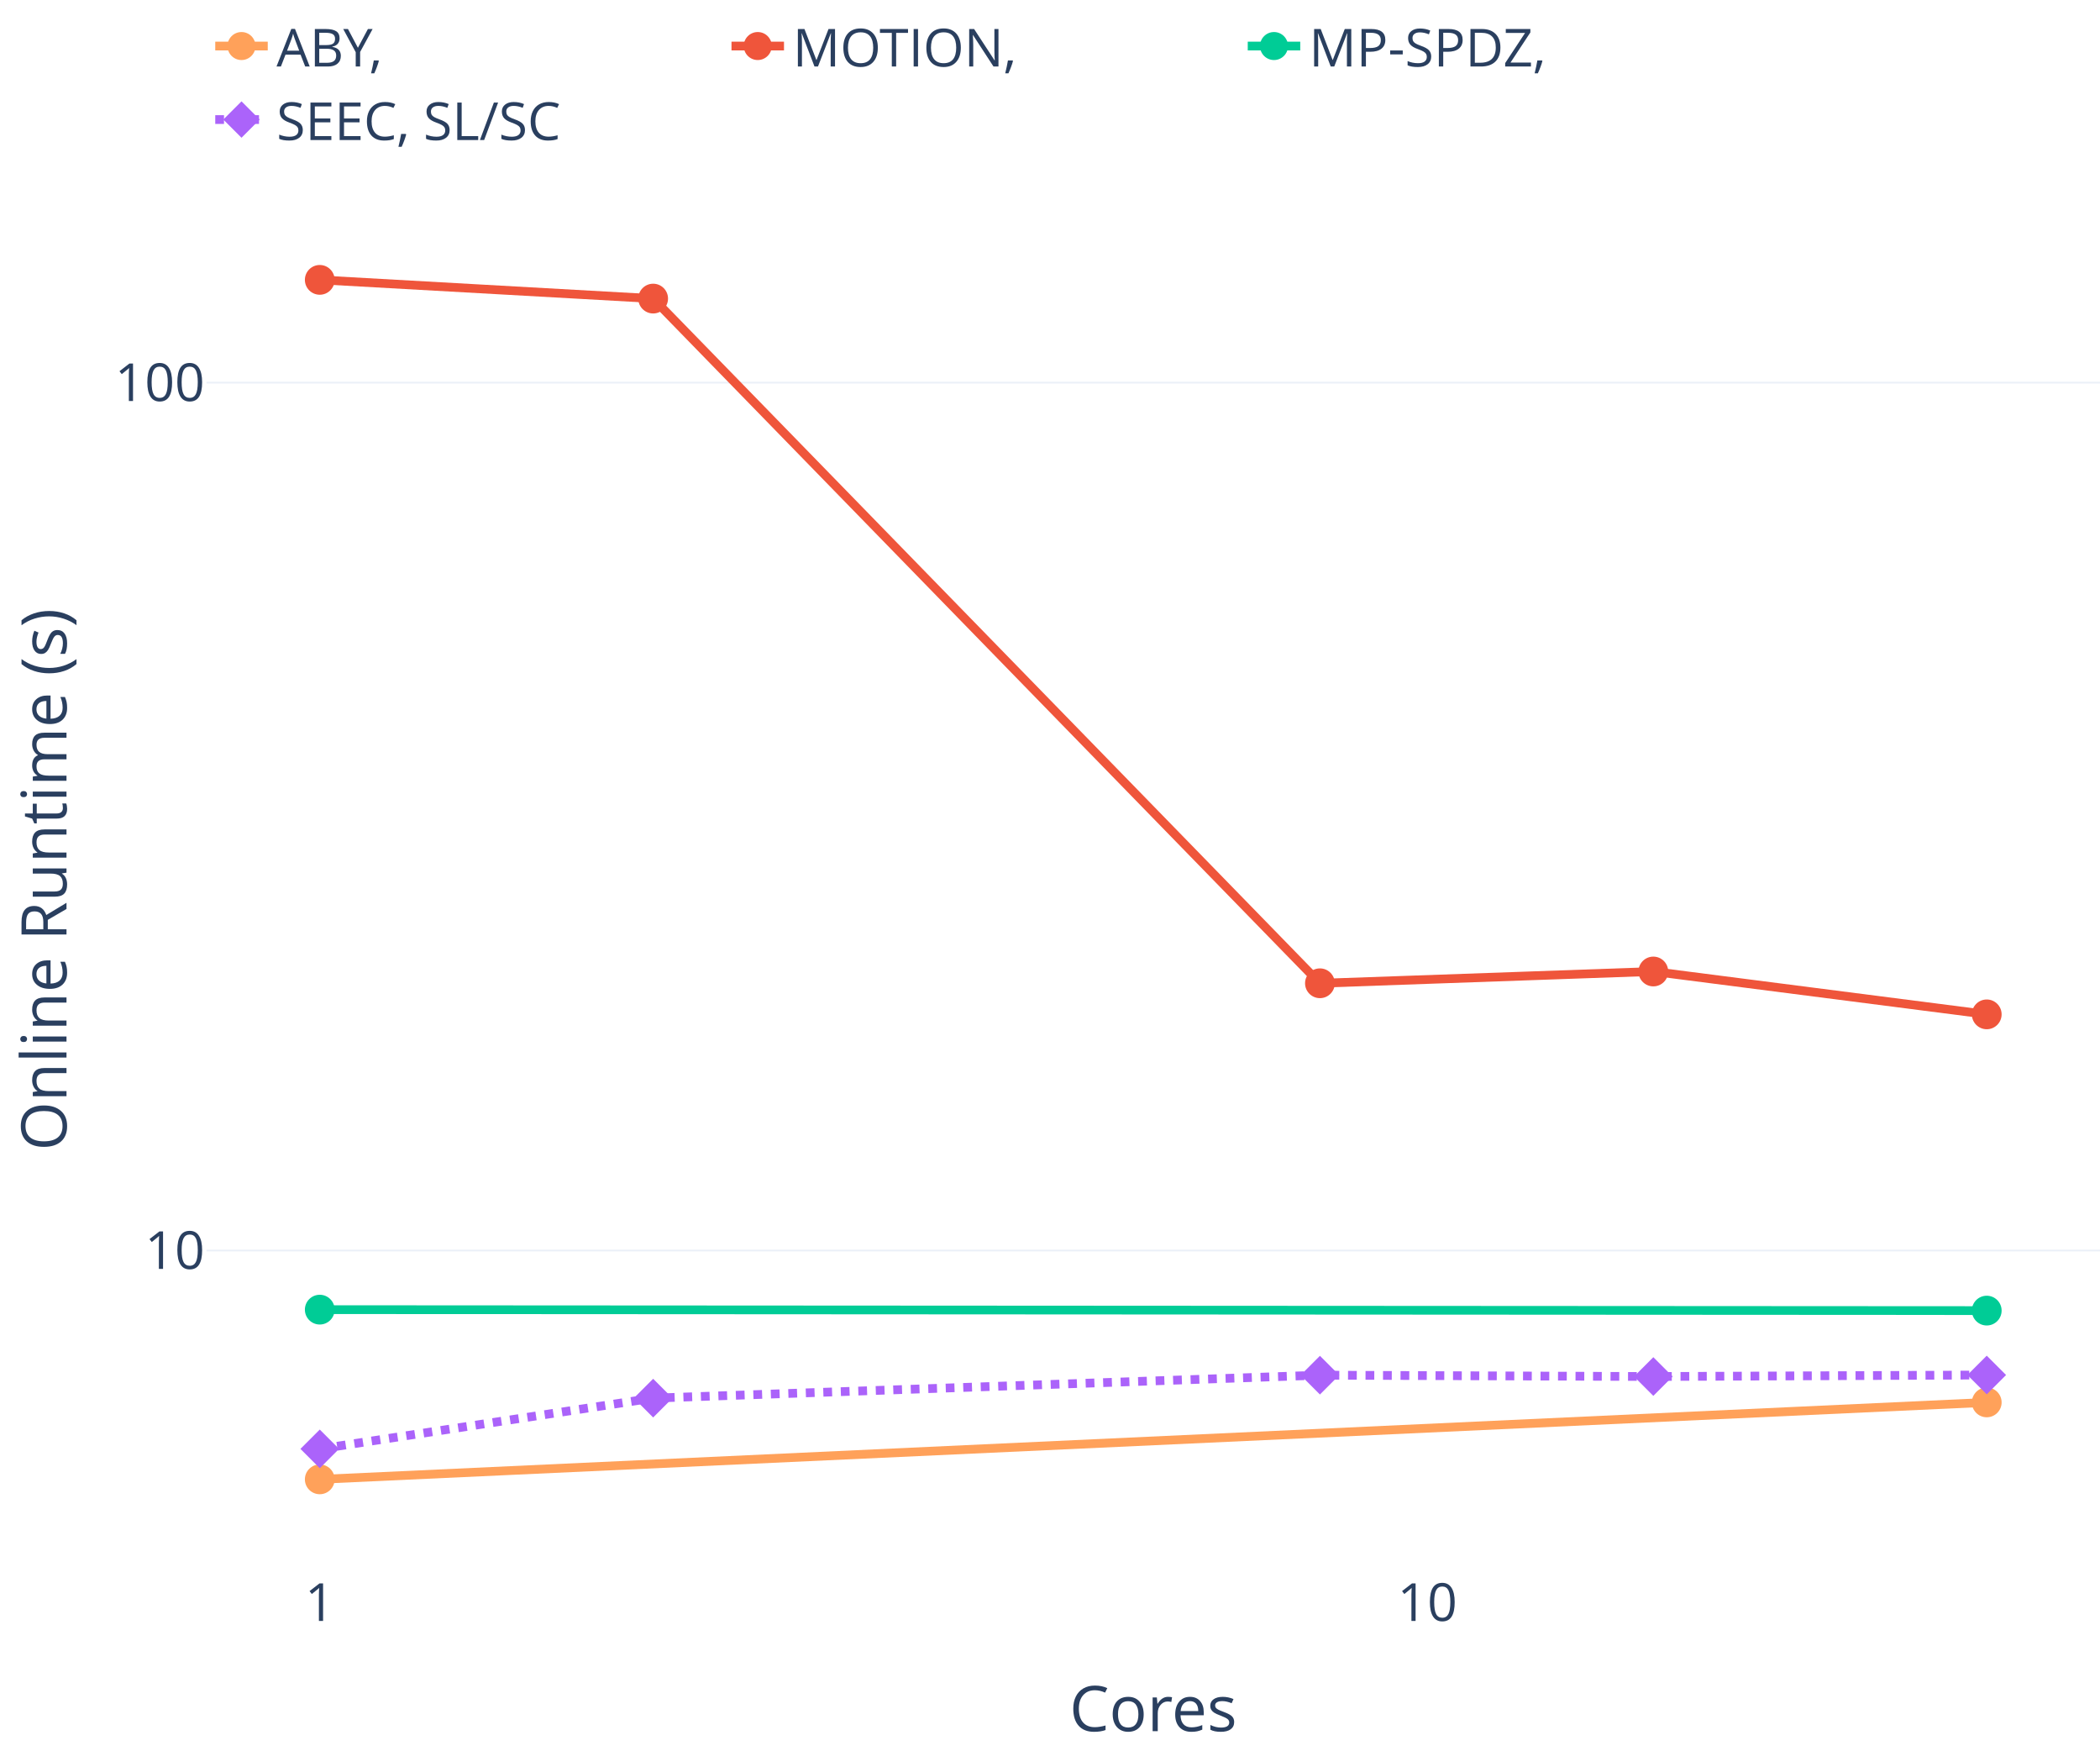
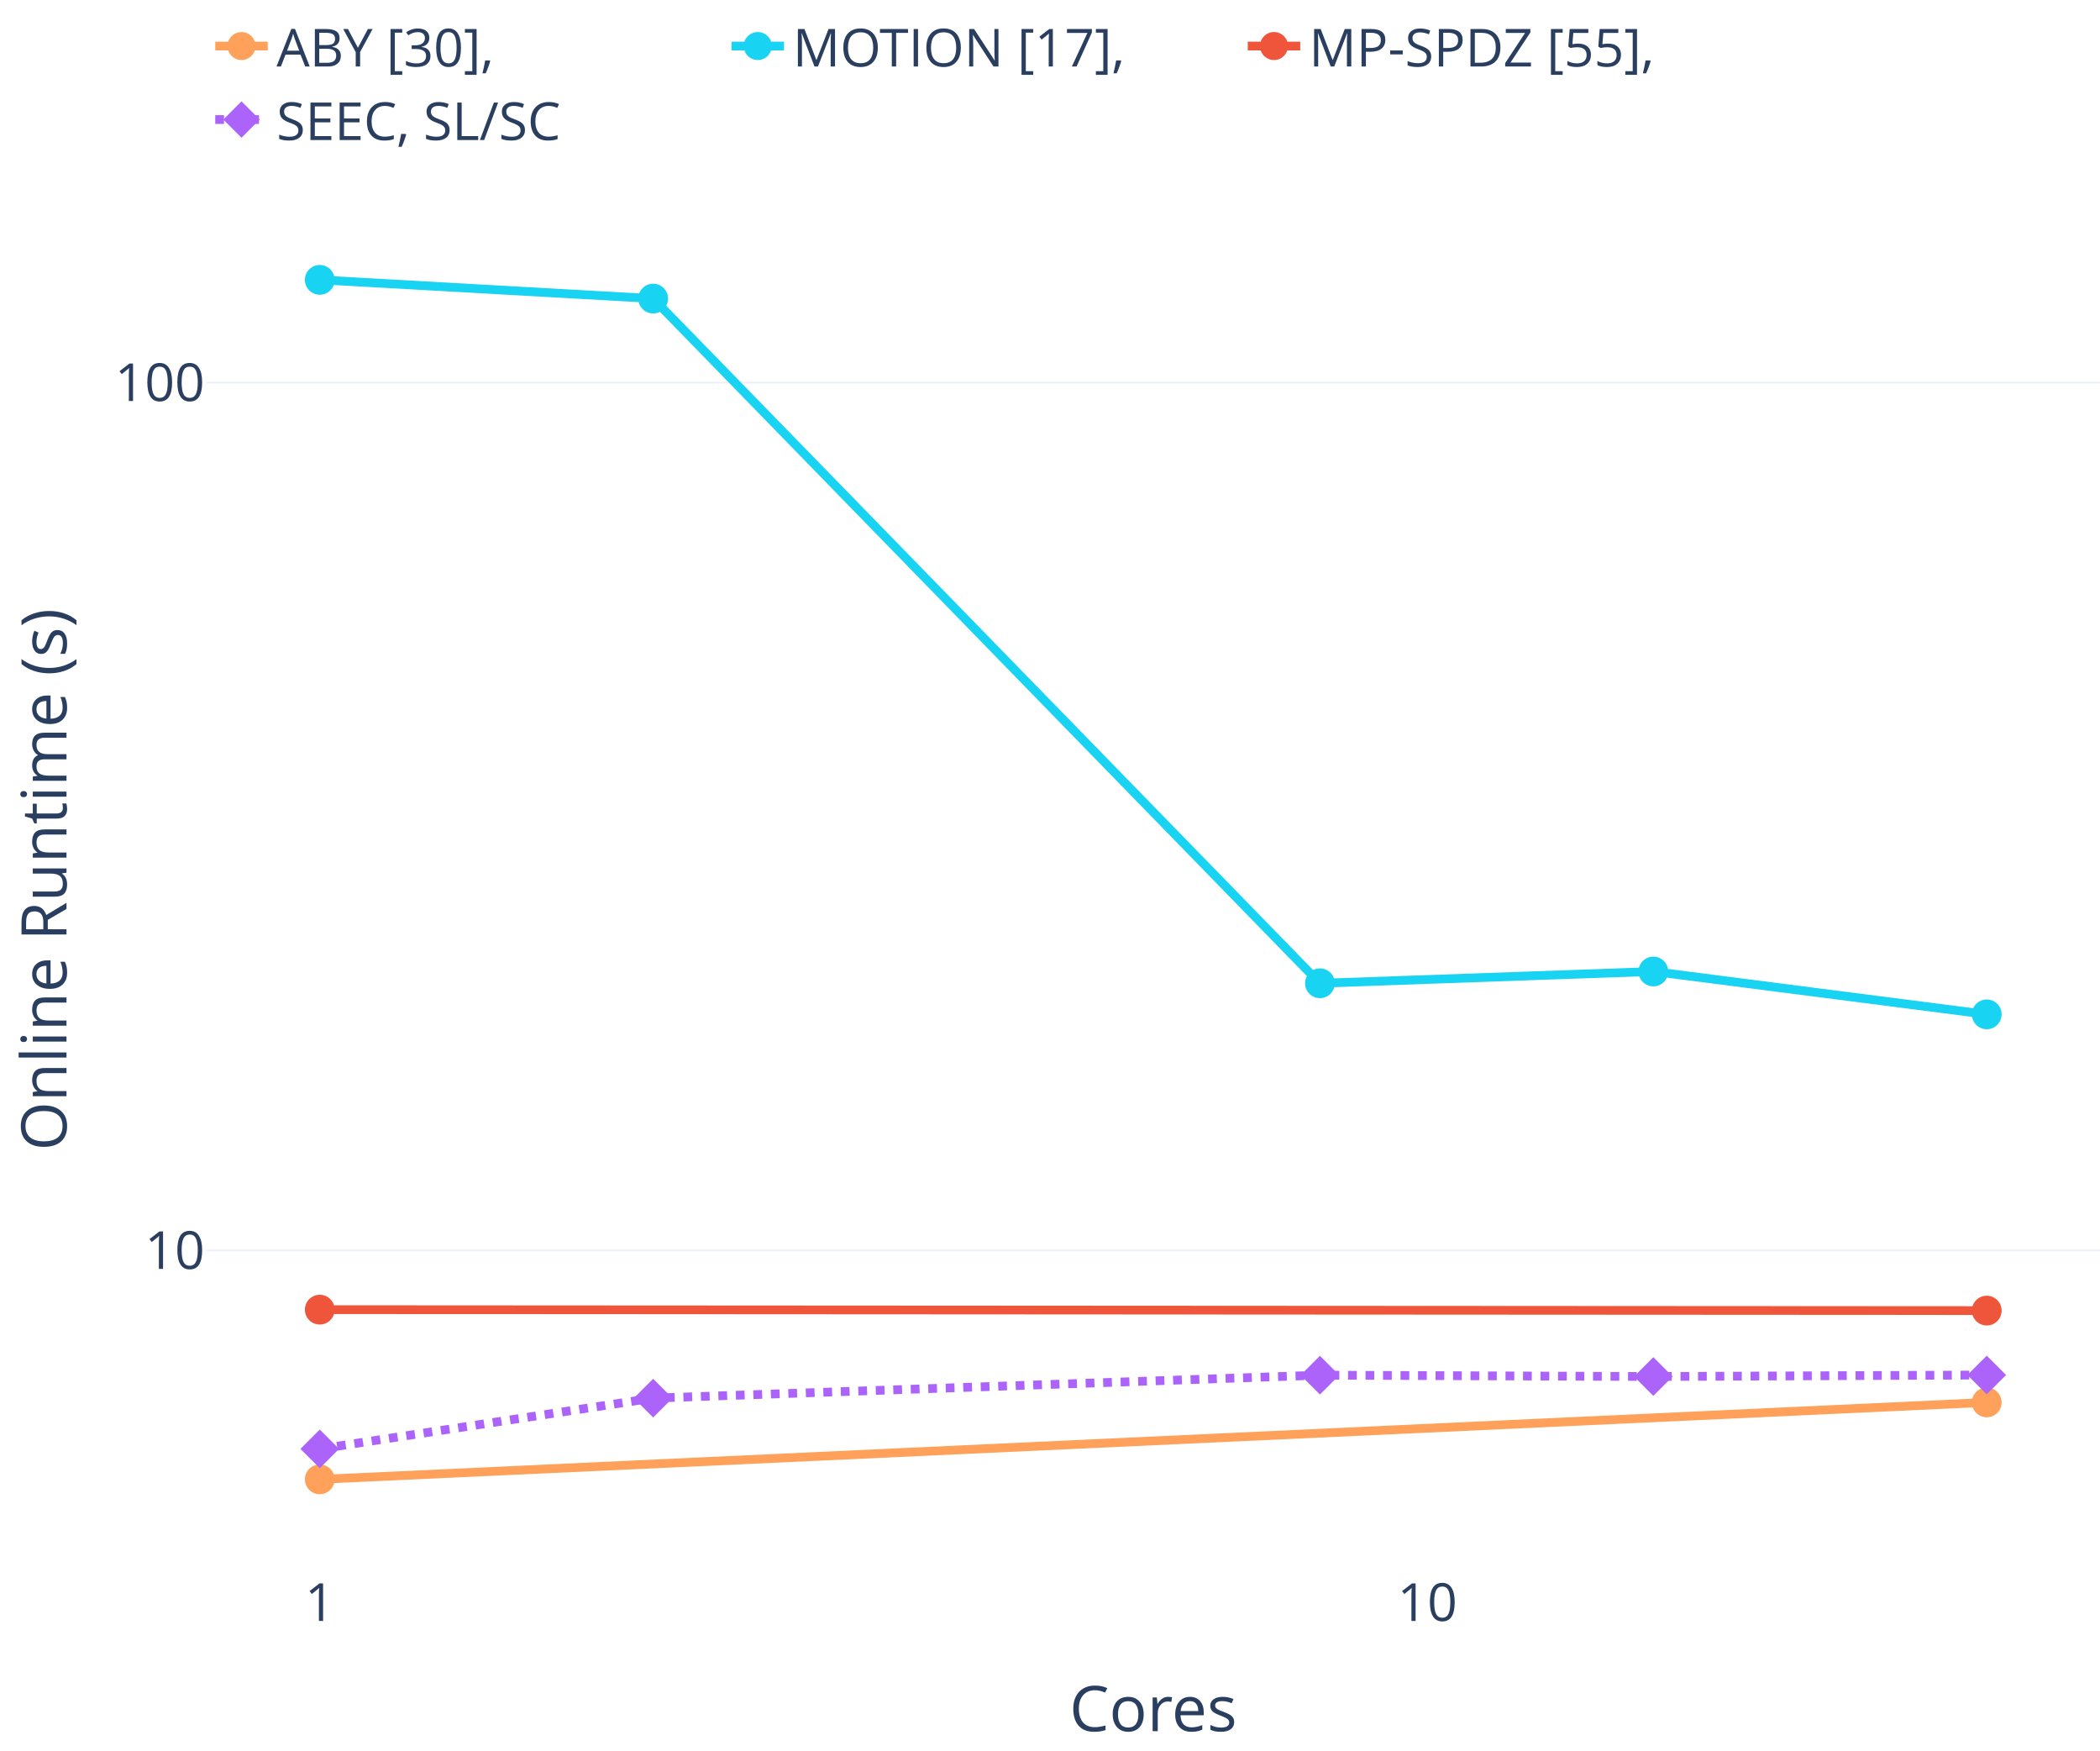
<svg xmlns="http://www.w3.org/2000/svg" class="main-svg" width="1200" height="1000" style="" viewBox="0 0 1200 1000">
  <rect x="0" y="0" width="1200" height="1000" style="fill: rgb(255, 255, 255); fill-opacity: 1;" />
-   <defs id="defs-a28d70">
+   <defs id="defs-457eb0">
    <g class="clips">
-       <clipPath id="clipa28d70xyplot" class="plotclip">
+       <clipPath id="clip457eb0xyplot" class="plotclip">
        <rect width="1082" height="785" />
      </clipPath>
-       <clipPath class="axesclip" id="clipa28d70x">
+       <clipPath class="axesclip" id="clip457eb0x">
        <rect x="118" y="0" width="1082" height="1000" />
      </clipPath>
-       <clipPath class="axesclip" id="clipa28d70y">
+       <clipPath class="axesclip" id="clip457eb0y">
        <rect x="0" y="110" width="1200" height="785" />
      </clipPath>
-       <clipPath class="axesclip" id="clipa28d70xy">
+       <clipPath class="axesclip" id="clip457eb0xy">
        <rect x="118" y="110" width="1082" height="785" />
      </clipPath>
    </g>
    <g class="gradients" />
    <g class="patterns" />
  </defs>
  <g class="bglayer" />
  <g class="layer-below">
    <g class="imagelayer" />
    <g class="shapelayer" />
  </g>
  <g class="cartesianlayer">
    <g class="subplot xy">
      <g class="layer-subplot">
        <g class="shapelayer" />
        <g class="imagelayer" />
      </g>
      <g class="minor-gridlayer">
        <g class="x" />
        <g class="y" />
      </g>
      <g class="gridlayer">
        <g class="x" />
        <g class="y">
          <path class="ygrid crisp" transform="translate(0,714.41)" d="M118,0h1082" style="stroke: rgb(235, 240, 248); stroke-opacity: 1; stroke-width: 1px;" />
          <path class="ygrid crisp" transform="translate(0,218.6)" d="M118,0h1082" style="stroke: rgb(235, 240, 248); stroke-opacity: 1; stroke-width: 1px;" />
        </g>
      </g>
      <g class="zerolinelayer" />
      <path class="xlines-below" />
      <path class="ylines-below" />
      <g class="overlines-below" />
      <g class="xaxislayer-below" />
      <g class="yaxislayer-below" />
      <g class="overaxes-below" />
-       <g class="plot" transform="translate(118,110)" clip-path="url(#clipa28d70xyplot)">
+       <g class="plot" transform="translate(118,110)" clip-path="url(#clip457eb0xyplot)">
        <g class="scatterlayer mlayer">
-           <g class="trace scatter trace08eb11" style="stroke-miterlimit: 2; opacity: 1;">
+           <g class="trace scatter tracec981ca" style="stroke-miterlimit: 2; opacity: 1;">
            <g class="fills" />
            <g class="errorbars" />
            <g class="lines">
              <path class="js-line" d="M64.72,735.13L1017.28,691.17" style="vector-effect: none; fill: none; stroke: rgb(255, 161, 90); stroke-opacity: 1; stroke-width: 5px; opacity: 1;" />
            </g>
            <g class="points">
              <path class="point" transform="translate(64.72,735.13)" d="M8.5,0A8.5,8.5 0 1,1 0,-8.5A8.5,8.5 0 0,1 8.5,0Z" style="opacity: 1; stroke-width: 0px; fill: rgb(255, 161, 90); fill-opacity: 1;" />
              <path class="point" transform="translate(1017.28,691.17)" d="M8.5,0A8.5,8.5 0 1,1 0,-8.5A8.5,8.5 0 0,1 8.5,0Z" style="opacity: 1; stroke-width: 0px; fill: rgb(255, 161, 90); fill-opacity: 1;" />
            </g>
            <g class="text" />
          </g>
-           <g class="trace scatter trace18cc6c" style="stroke-miterlimit: 2; opacity: 1;">
-             <g class="fills" />
-             <g class="errorbars" />
-             <g class="lines">
-               <path class="js-line" d="M64.72,49.88L255.23,60.58L636.25,451.73L826.76,445L1017.28,469.49" style="vector-effect: none; fill: none; stroke: rgb(239, 85, 59); stroke-opacity: 1; stroke-width: 5px; opacity: 1;" />
-             </g>
-             <g class="points">
-               <path class="point" transform="translate(64.72,49.88)" d="M8.5,0A8.5,8.5 0 1,1 0,-8.5A8.5,8.5 0 0,1 8.5,0Z" style="opacity: 1; stroke-width: 0px; fill: rgb(239, 85, 59); fill-opacity: 1;" />
-               <path class="point" transform="translate(255.23,60.58)" d="M8.5,0A8.5,8.5 0 1,1 0,-8.5A8.5,8.5 0 0,1 8.5,0Z" style="opacity: 1; stroke-width: 0px; fill: rgb(239, 85, 59); fill-opacity: 1;" />
-               <path class="point" transform="translate(636.25,451.73)" d="M8.5,0A8.5,8.5 0 1,1 0,-8.5A8.5,8.5 0 0,1 8.5,0Z" style="opacity: 1; stroke-width: 0px; fill: rgb(239, 85, 59); fill-opacity: 1;" />
-               <path class="point" transform="translate(826.76,445)" d="M8.5,0A8.5,8.5 0 1,1 0,-8.5A8.5,8.5 0 0,1 8.5,0Z" style="opacity: 1; stroke-width: 0px; fill: rgb(239, 85, 59); fill-opacity: 1;" />
-               <path class="point" transform="translate(1017.28,469.49)" d="M8.5,0A8.5,8.5 0 1,1 0,-8.5A8.5,8.5 0 0,1 8.5,0Z" style="opacity: 1; stroke-width: 0px; fill: rgb(239, 85, 59); fill-opacity: 1;" />
-             </g>
-             <g class="text" />
-           </g>
-           <g class="trace scatter trace596d6e" style="stroke-miterlimit: 2; opacity: 1;">
-             <g class="fills" />
-             <g class="errorbars" />
-             <g class="lines">
-               <path class="js-line" d="M64.72,638.18L1017.28,638.73" style="vector-effect: none; fill: none; stroke: rgb(0, 204, 150); stroke-opacity: 1; stroke-width: 5px; opacity: 1;" />
-             </g>
-             <g class="points">
-               <path class="point" transform="translate(64.72,638.18)" d="M8.5,0A8.5,8.5 0 1,1 0,-8.5A8.5,8.5 0 0,1 8.5,0Z" style="opacity: 1; stroke-width: 0px; fill: rgb(0, 204, 150); fill-opacity: 1;" />
-               <path class="point" transform="translate(1017.28,638.73)" d="M8.5,0A8.5,8.5 0 1,1 0,-8.5A8.5,8.5 0 0,1 8.5,0Z" style="opacity: 1; stroke-width: 0px; fill: rgb(0, 204, 150); fill-opacity: 1;" />
-             </g>
-             <g class="text" />
-           </g>
-           <g class="trace scatter trace64e7a9" style="stroke-miterlimit: 2; opacity: 1;">
+           <g class="trace scatter tracea2c45b" style="stroke-miterlimit: 2; opacity: 1;">
+             <g class="fills" />
+             <g class="errorbars" />
+             <g class="lines">
+               <path class="js-line" d="M64.72,49.88L255.23,60.58L636.25,451.73L826.76,445L1017.28,469.49" style="vector-effect: none; fill: none; stroke: rgb(25, 211, 243); stroke-opacity: 1; stroke-width: 5px; opacity: 1;" />
+             </g>
+             <g class="points">
+               <path class="point" transform="translate(64.72,49.88)" d="M8.5,0A8.5,8.5 0 1,1 0,-8.5A8.5,8.5 0 0,1 8.5,0Z" style="opacity: 1; stroke-width: 0px; fill: rgb(25, 211, 243); fill-opacity: 1;" />
+               <path class="point" transform="translate(255.23,60.58)" d="M8.5,0A8.5,8.5 0 1,1 0,-8.5A8.5,8.5 0 0,1 8.5,0Z" style="opacity: 1; stroke-width: 0px; fill: rgb(25, 211, 243); fill-opacity: 1;" />
+               <path class="point" transform="translate(636.25,451.73)" d="M8.5,0A8.5,8.5 0 1,1 0,-8.5A8.5,8.5 0 0,1 8.5,0Z" style="opacity: 1; stroke-width: 0px; fill: rgb(25, 211, 243); fill-opacity: 1;" />
+               <path class="point" transform="translate(826.76,445)" d="M8.5,0A8.5,8.5 0 1,1 0,-8.5A8.5,8.5 0 0,1 8.5,0Z" style="opacity: 1; stroke-width: 0px; fill: rgb(25, 211, 243); fill-opacity: 1;" />
+               <path class="point" transform="translate(1017.28,469.49)" d="M8.5,0A8.5,8.5 0 1,1 0,-8.5A8.5,8.5 0 0,1 8.5,0Z" style="opacity: 1; stroke-width: 0px; fill: rgb(25, 211, 243); fill-opacity: 1;" />
+             </g>
+             <g class="text" />
+           </g>
+           <g class="trace scatter tracee2cd37" style="stroke-miterlimit: 2; opacity: 1;">
+             <g class="fills" />
+             <g class="errorbars" />
+             <g class="lines">
+               <path class="js-line" d="M64.72,638.18L1017.28,638.73" style="vector-effect: none; fill: none; stroke: rgb(239, 85, 59); stroke-opacity: 1; stroke-width: 5px; opacity: 1;" />
+             </g>
+             <g class="points">
+               <path class="point" transform="translate(64.72,638.18)" d="M8.5,0A8.5,8.5 0 1,1 0,-8.5A8.5,8.5 0 0,1 8.5,0Z" style="opacity: 1; stroke-width: 0px; fill: rgb(239, 85, 59); fill-opacity: 1;" />
+               <path class="point" transform="translate(1017.28,638.73)" d="M8.5,0A8.5,8.5 0 1,1 0,-8.5A8.5,8.5 0 0,1 8.5,0Z" style="opacity: 1; stroke-width: 0px; fill: rgb(239, 85, 59); fill-opacity: 1;" />
+             </g>
+             <g class="text" />
+           </g>
+           <g class="trace scatter trace002d3d" style="stroke-miterlimit: 2; opacity: 1;">
            <g class="fills" />
            <g class="errorbars" />
            <g class="lines">
              <path class="js-line" d="M64.72,717.73L255.23,688.73L636.25,675.61L826.76,676.39L1017.28,675.52" style="vector-effect: none; fill: none; stroke: rgb(171, 99, 250); stroke-opacity: 1; stroke-dasharray: 5px, 5px; stroke-width: 5px; opacity: 1;" />
            </g>
            <g class="points">
              <path class="point" transform="translate(64.72,717.73)" d="M11.05,0L0,11.05L-11.05,0L0,-11.05Z" style="opacity: 1; stroke-width: 0px; fill: rgb(171, 99, 250); fill-opacity: 1;" />
              <path class="point" transform="translate(255.23,688.73)" d="M11.05,0L0,11.05L-11.05,0L0,-11.05Z" style="opacity: 1; stroke-width: 0px; fill: rgb(171, 99, 250); fill-opacity: 1;" />
              <path class="point" transform="translate(636.25,675.61)" d="M11.05,0L0,11.05L-11.05,0L0,-11.05Z" style="opacity: 1; stroke-width: 0px; fill: rgb(171, 99, 250); fill-opacity: 1;" />
              <path class="point" transform="translate(826.76,676.39)" d="M11.05,0L0,11.05L-11.05,0L0,-11.05Z" style="opacity: 1; stroke-width: 0px; fill: rgb(171, 99, 250); fill-opacity: 1;" />
              <path class="point" transform="translate(1017.28,675.52)" d="M11.05,0L0,11.05L-11.05,0L0,-11.05Z" style="opacity: 1; stroke-width: 0px; fill: rgb(171, 99, 250); fill-opacity: 1;" />
            </g>
            <g class="text" />
          </g>
        </g>
      </g>
      <g class="overplot" />
      <path class="xlines-above crisp" d="M0,0" style="fill: none;" />
      <path class="ylines-above crisp" d="M0,0" style="fill: none;" />
      <g class="overlines-above" />
      <g class="xaxislayer-above">
        <g class="xtick">
          <text text-anchor="middle" x="0" y="926" transform="translate(182.72,0)" style="font-family: 'Open Sans', verdana, arial, sans-serif; font-size: 30px; fill: rgb(42, 63, 95); fill-opacity: 1; white-space: pre; opacity: 1;">1</text>
        </g>
        <g class="xtick">
          <text text-anchor="middle" x="0" y="926" style="font-family: 'Open Sans', verdana, arial, sans-serif; font-size: 30px; fill: rgb(42, 63, 95); fill-opacity: 1; white-space: pre; opacity: 1;" transform="translate(815.59,0)">10</text>
        </g>
      </g>
      <g class="yaxislayer-above">
        <g class="ytick">
          <text text-anchor="end" x="117" y="10.5" transform="translate(0,714.41)" style="font-family: 'Open Sans', verdana, arial, sans-serif; font-size: 30px; fill: rgb(42, 63, 95); fill-opacity: 1; white-space: pre; opacity: 1;">10</text>
        </g>
        <g class="ytick">
          <text text-anchor="end" x="117" y="10.5" style="font-family: 'Open Sans', verdana, arial, sans-serif; font-size: 30px; fill: rgb(42, 63, 95); fill-opacity: 1; white-space: pre; opacity: 1;" transform="translate(0,218.6)">100</text>
        </g>
      </g>
      <g class="overaxes-above" />
    </g>
  </g>
  <g class="polarlayer" />
  <g class="smithlayer" />
  <g class="ternarylayer" />
  <g class="geolayer" />
  <g class="funnelarealayer" />
  <g class="pielayer" />
  <g class="iciclelayer" />
  <g class="treemaplayer" />
  <g class="sunburstlayer" />
  <g class="glimages" />
-   <defs id="topdefs-a28d70">
+   <defs id="topdefs-457eb0">
    <g class="clips" />
-     <clipPath id="legenda28d70">
+     <clipPath id="legend457eb0">
      <rect width="885" height="94" x="0" y="0" />
    </clipPath>
  </defs>
  <g class="layer-above">
    <g class="imagelayer" />
    <g class="shapelayer" />
  </g>
  <g class="infolayer">
    <g class="legend" pointer-events="all" transform="translate(118,0.3)">
      <rect class="bg" shape-rendering="crispEdges" width="885" height="94" x="0" y="0" style="stroke: rgb(68, 68, 68); stroke-opacity: 1; fill: rgb(255, 255, 255); fill-opacity: 1; stroke-width: 0px;" />
-       <g class="scrollbox" transform="" clip-path="url(#legenda28d70)">
+       <g class="scrollbox" transform="" clip-path="url(#legend457eb0)">
        <g class="groups" transform="">
          <g class="traces" transform="translate(0,26)" style="opacity: 1;">
-             <text class="legendtext" text-anchor="start" x="40" y="11.7" style="font-family: 'Open Sans', verdana, arial, sans-serif; font-size: 30px; fill: rgb(42, 63, 95); fill-opacity: 1; white-space: pre;">ABY, </text>
+             <text class="legendtext" text-anchor="start" x="40" y="11.7" style="font-family: 'Open Sans', verdana, arial, sans-serif; font-size: 30px; fill: rgb(42, 63, 95); fill-opacity: 1; white-space: pre;">ABY [30], </text>
            <g class="layers" style="opacity: 1;">
              <g class="legendfill" />
              <g class="legendlines">
                <path class="js-line" d="M5,0h30" style="fill: none; stroke: rgb(255, 161, 90); stroke-opacity: 1; stroke-width: 5px;" />
              </g>
              <g class="legendsymbols">
                <g class="legendpoints">
                  <path class="scatterpts" transform="translate(20,0)" d="M8,0A8,8 0 1,1 0,-8A8,8 0 0,1 8,0Z" style="opacity: 1; stroke-width: 0px; fill: rgb(255, 161, 90); fill-opacity: 1;" />
                </g>
              </g>
            </g>
            <rect class="legendtoggle" x="0" y="-21" width="292.5" height="42" style="fill: rgb(0, 0, 0); fill-opacity: 0;" />
          </g>
        </g>
        <g class="groups" transform="translate(295,0)">
          <g class="traces" transform="translate(0,26)" style="opacity: 1;">
-             <text class="legendtext" text-anchor="start" x="40" y="11.7" style="font-family: 'Open Sans', verdana, arial, sans-serif; font-size: 30px; fill: rgb(42, 63, 95); fill-opacity: 1; white-space: pre;">MOTION, </text>
+             <text class="legendtext" text-anchor="start" x="40" y="11.7" style="font-family: 'Open Sans', verdana, arial, sans-serif; font-size: 30px; fill: rgb(42, 63, 95); fill-opacity: 1; white-space: pre;">MOTION [17], </text>
+             <g class="layers" style="opacity: 1;">
+               <g class="legendfill" />
+               <g class="legendlines">
+                 <path class="js-line" d="M5,0h30" style="fill: none; stroke: rgb(25, 211, 243); stroke-opacity: 1; stroke-width: 5px;" />
+               </g>
+               <g class="legendsymbols">
+                 <g class="legendpoints">
+                   <path class="scatterpts" transform="translate(20,0)" d="M8,0A8,8 0 1,1 0,-8A8,8 0 0,1 8,0Z" style="opacity: 1; stroke-width: 0px; fill: rgb(25, 211, 243); fill-opacity: 1;" />
+                 </g>
+               </g>
+             </g>
+             <rect class="legendtoggle" x="0" y="-21" width="292.5" height="42" style="fill: rgb(0, 0, 0); fill-opacity: 0;" />
+           </g>
+         </g>
+         <g class="groups" transform="translate(590,0)">
+           <g class="traces" transform="translate(0,26)" style="opacity: 1;">
+             <text class="legendtext" text-anchor="start" x="40" y="11.7" style="font-family: 'Open Sans', verdana, arial, sans-serif; font-size: 30px; fill: rgb(42, 63, 95); fill-opacity: 1; white-space: pre;">MP-SPDZ [55], </text>
            <g class="layers" style="opacity: 1;">
              <g class="legendfill" />
              <g class="legendlines">
                <path class="js-line" d="M5,0h30" style="fill: none; stroke: rgb(239, 85, 59); stroke-opacity: 1; stroke-width: 5px;" />
              </g>
              <g class="legendsymbols">
                <g class="legendpoints">
                  <path class="scatterpts" transform="translate(20,0)" d="M8,0A8,8 0 1,1 0,-8A8,8 0 0,1 8,0Z" style="opacity: 1; stroke-width: 0px; fill: rgb(239, 85, 59); fill-opacity: 1;" />
-                 </g>
-               </g>
-             </g>
-             <rect class="legendtoggle" x="0" y="-21" width="292.5" height="42" style="fill: rgb(0, 0, 0); fill-opacity: 0;" />
-           </g>
-         </g>
-         <g class="groups" transform="translate(590,0)">
-           <g class="traces" transform="translate(0,26)" style="opacity: 1;">
-             <text class="legendtext" text-anchor="start" x="40" y="11.7" style="font-family: 'Open Sans', verdana, arial, sans-serif; font-size: 30px; fill: rgb(42, 63, 95); fill-opacity: 1; white-space: pre;">MP-SPDZ, </text>
-             <g class="layers" style="opacity: 1;">
-               <g class="legendfill" />
-               <g class="legendlines">
-                 <path class="js-line" d="M5,0h30" style="fill: none; stroke: rgb(0, 204, 150); stroke-opacity: 1; stroke-width: 5px;" />
-               </g>
-               <g class="legendsymbols">
-                 <g class="legendpoints">
-                   <path class="scatterpts" transform="translate(20,0)" d="M8,0A8,8 0 1,1 0,-8A8,8 0 0,1 8,0Z" style="opacity: 1; stroke-width: 0px; fill: rgb(0, 204, 150); fill-opacity: 1;" />
                </g>
              </g>
            </g>
            <rect class="legendtoggle" x="0" y="-21" width="292.5" height="42" style="fill: rgb(0, 0, 0); fill-opacity: 0;" />
          </g>
        </g>
        <g class="groups" transform="translate(0,42)">
          <g class="traces" transform="translate(0,26)" style="opacity: 1;">
            <text class="legendtext" text-anchor="start" x="40" y="11.7" style="font-family: 'Open Sans', verdana, arial, sans-serif; font-size: 30px; fill: rgb(42, 63, 95); fill-opacity: 1; white-space: pre;">SEEC, SL/SC</text>
            <g class="layers" style="opacity: 1;">
              <g class="legendfill" />
              <g class="legendlines">
                <path class="js-line" d="M5,0h30" style="fill: none; stroke: rgb(171, 99, 250); stroke-opacity: 1; stroke-dasharray: 5px, 5px; stroke-width: 5px;" />
              </g>
              <g class="legendsymbols">
                <g class="legendpoints">
                  <path class="scatterpts" transform="translate(20,0)" d="M10.4,0L0,10.4L-10.4,0L0,-10.4Z" style="opacity: 1; stroke-width: 0px; fill: rgb(171, 99, 250); fill-opacity: 1;" />
                </g>
              </g>
            </g>
            <rect class="legendtoggle" x="0" y="-21" width="292.5" height="42" style="fill: rgb(0, 0, 0); fill-opacity: 0;" />
          </g>
        </g>
      </g>
      <rect class="scrollbar" rx="20" ry="3" width="0" height="0" x="0" y="0" style="fill: rgb(128, 139, 164); fill-opacity: 1;" />
    </g>
    <g class="g-gtitle" />
    <g class="g-xtitle" transform="translate(0,-10.7)">
      <text class="xtitle" x="659" y="999.7" text-anchor="middle" style="font-family: 'Open Sans', verdana, arial, sans-serif; font-size: 36px; fill: rgb(42, 63, 95); opacity: 1; font-weight: normal; white-space: pre;">Cores</text>
    </g>
    <g class="g-ytitle" transform="translate(37.16895,0)">
      <text class="ytitle" transform="rotate(-90,0.83125,502.5)" x="0.831" y="502.5" text-anchor="middle" style="font-family: 'Open Sans', verdana, arial, sans-serif; font-size: 36px; fill: rgb(42, 63, 95); opacity: 1; font-weight: normal; white-space: pre;">Online Runtime (s)</text>
    </g>
  </g>
</svg>
